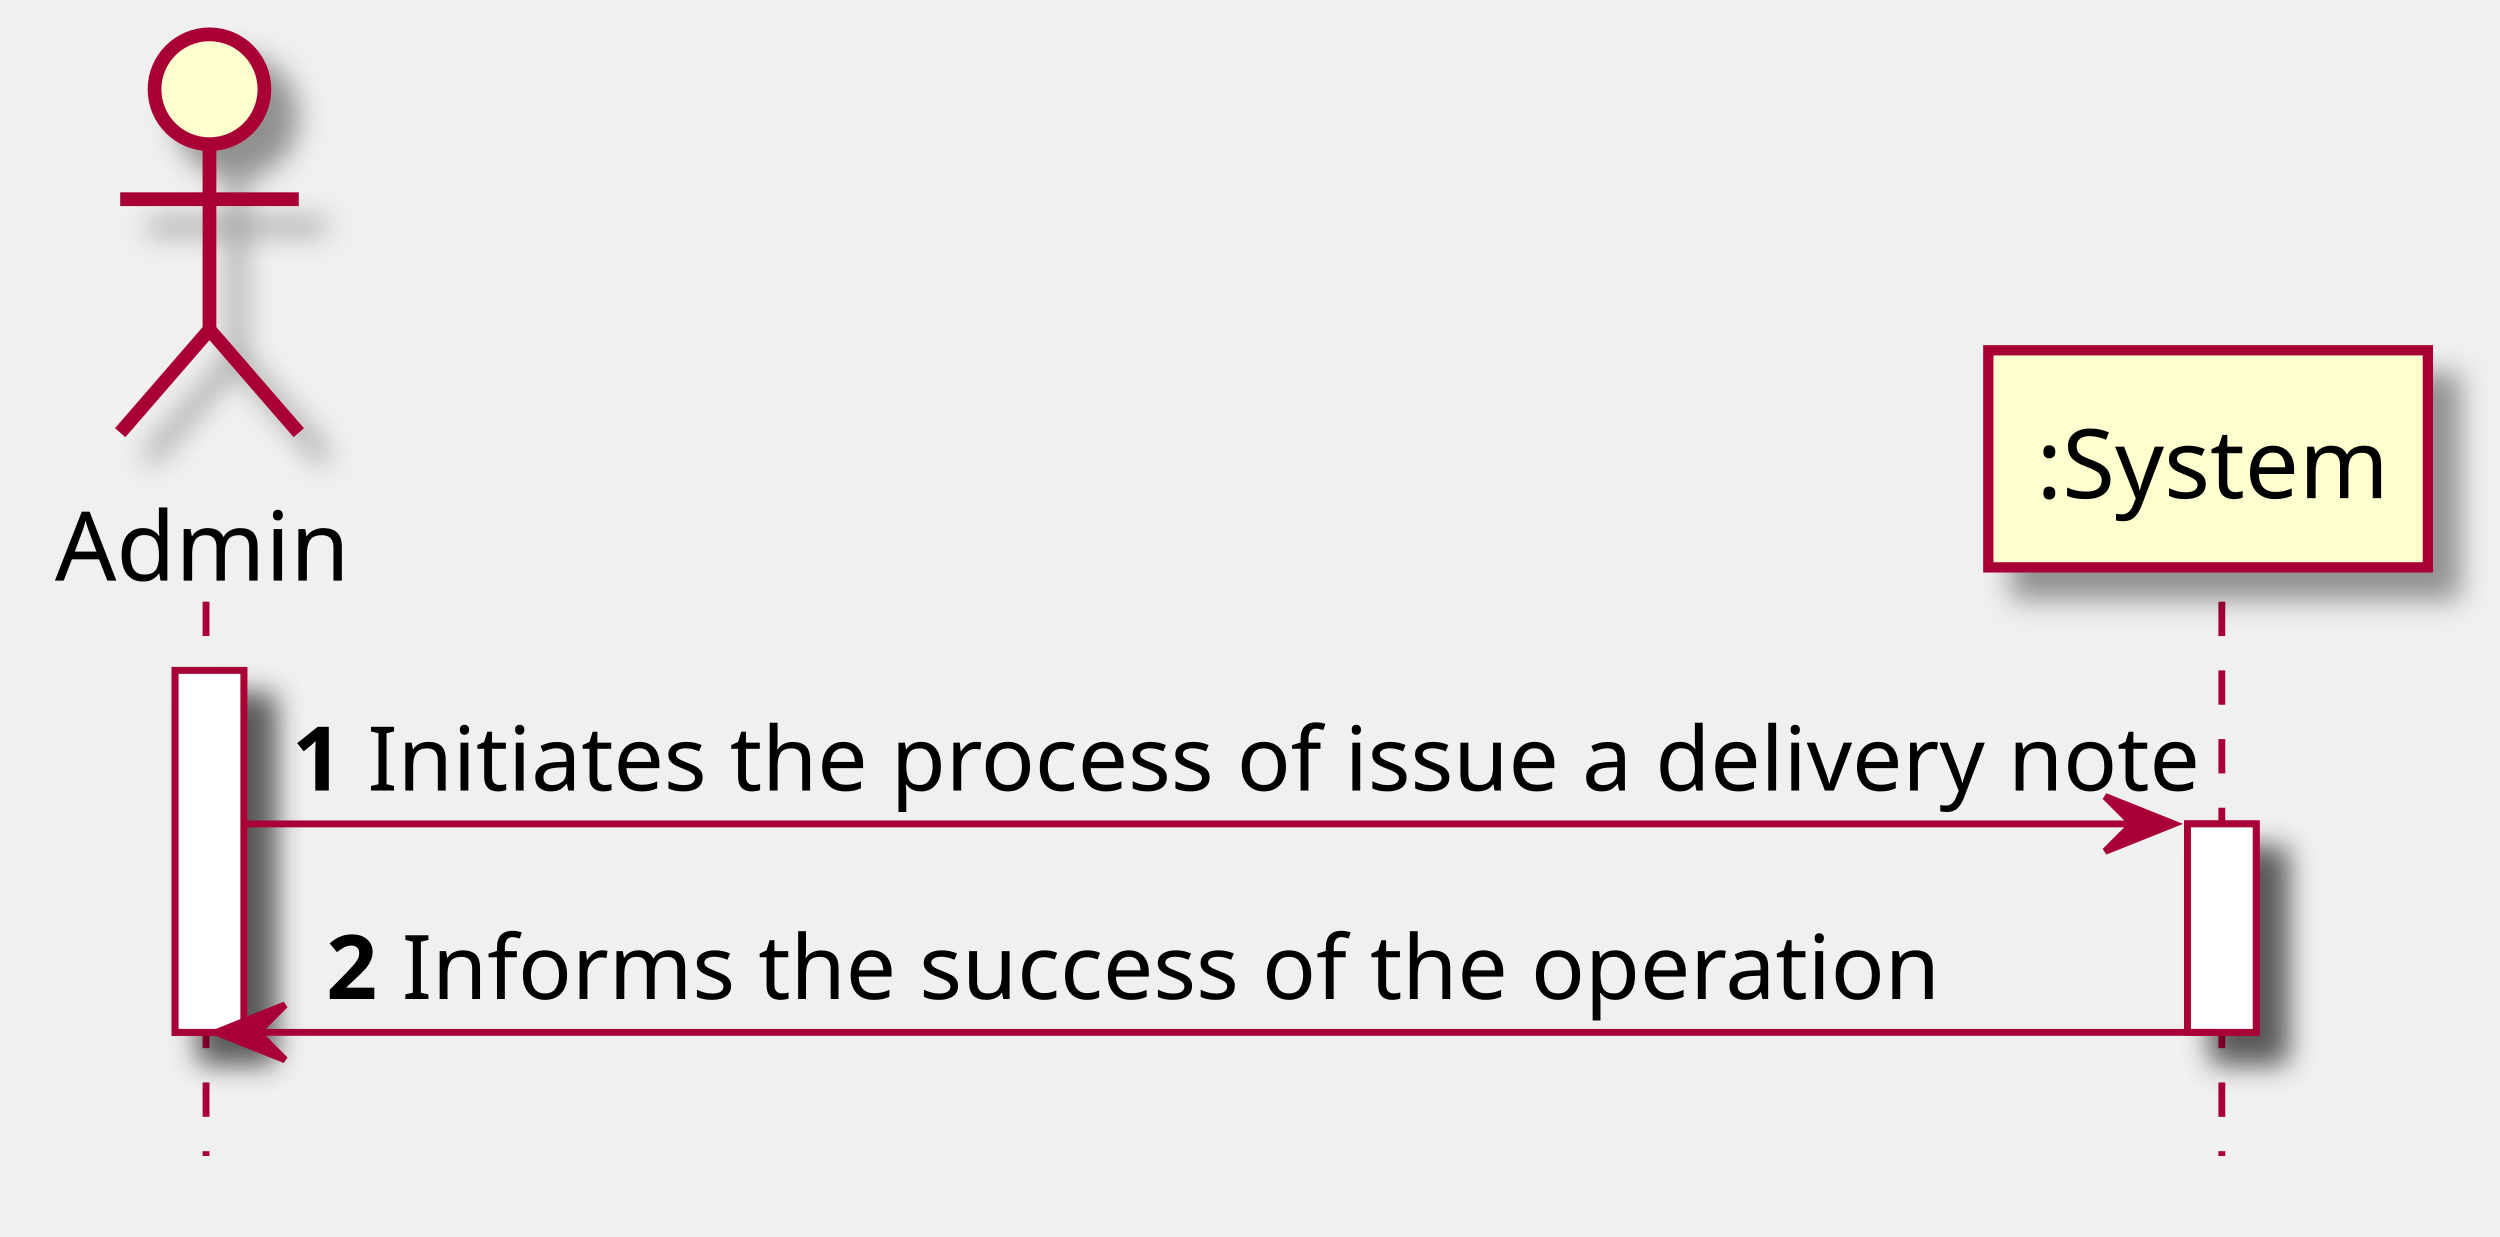
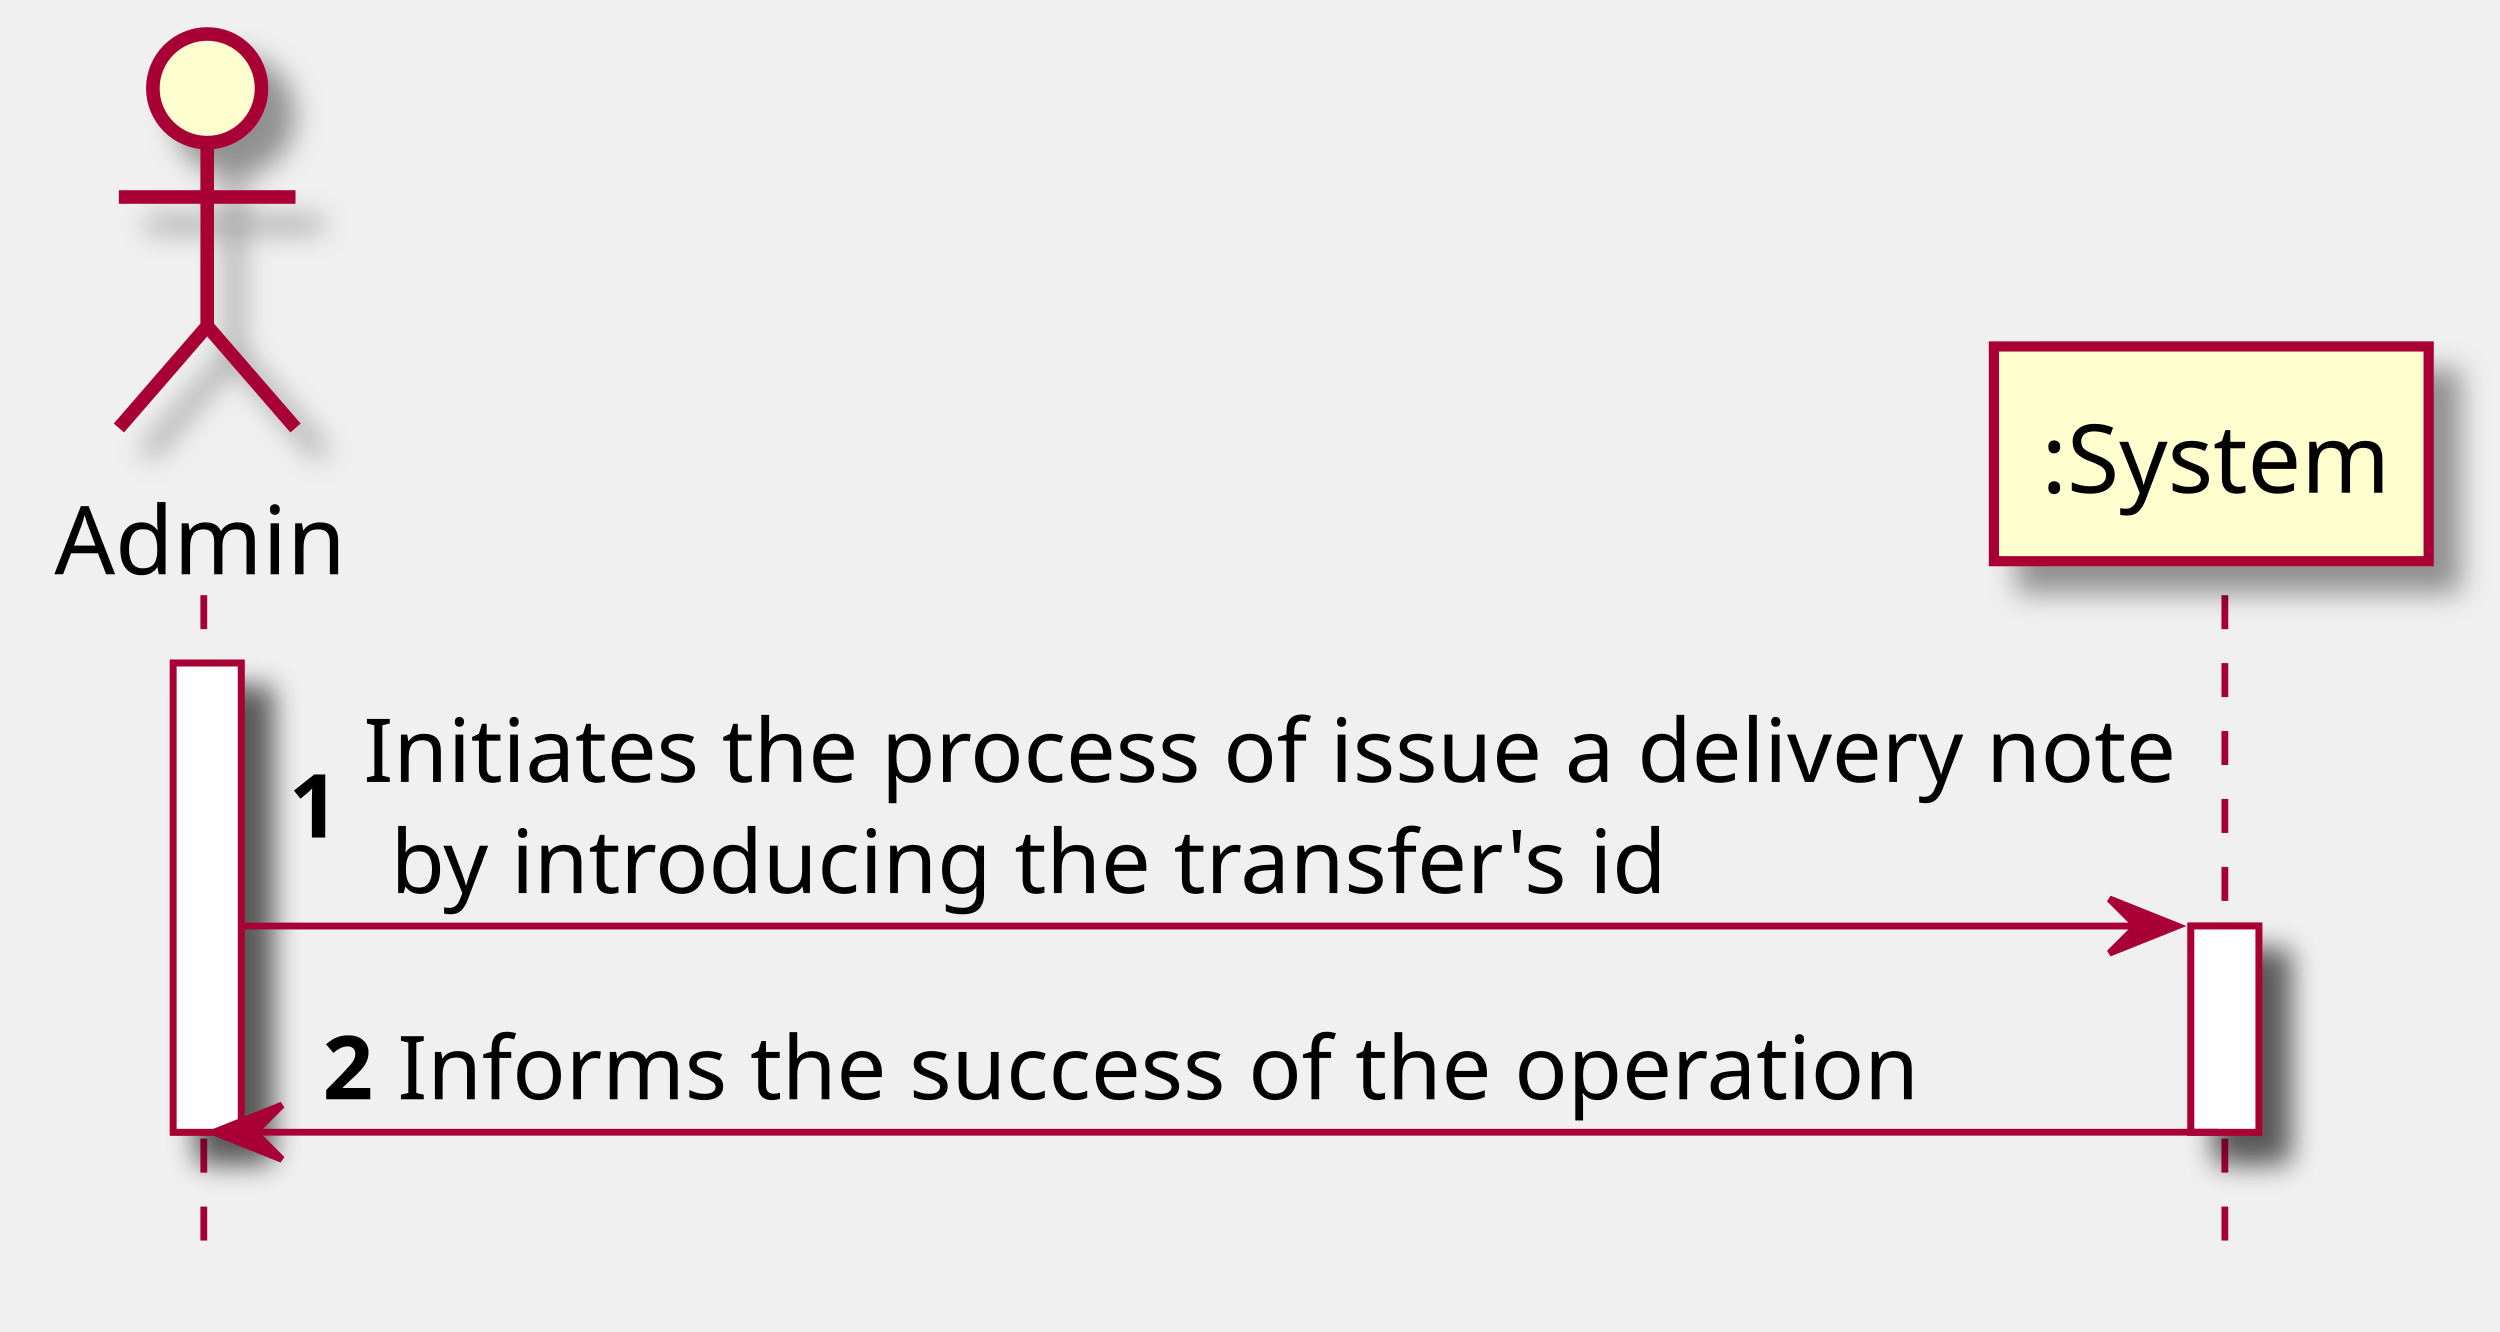
- <svg xmlns="http://www.w3.org/2000/svg" contentScriptType="application/ecmascript" contentStyleType="text/css" height="180px" preserveAspectRatio="none" style="width:364px;height:180px;" version="1.1" viewBox="0 0 364 180" width="364px" zoomAndPan="magnify">
+ <svg xmlns="http://www.w3.org/2000/svg" contentScriptType="application/ecmascript" contentStyleType="text/css" height="196px" preserveAspectRatio="none" style="width:368px;height:196px;" version="1.1" viewBox="0 0 368 196" width="368px" zoomAndPan="magnify">
  <defs>
-     <filter height="300%" id="fi2apmdz7fgaa" width="300%" x="-1" y="-1">
+     <filter height="300%" id="f5661rxoag01o" width="300%" x="-1" y="-1">
      <feGaussianBlur result="blurOut" stdDeviation="2.0" />
      <feColorMatrix in="blurOut" result="blurOut2" type="matrix" values="0 0 0 0 0 0 0 0 0 0 0 0 0 0 0 0 0 0 .4 0" />
      <feOffset dx="4.0" dy="4.0" in="blurOut2" result="blurOut3" />
      <feBlend in="SourceGraphic" in2="blurOut3" mode="normal" />
    </filter>
  </defs>
  <g>
-     <rect fill="#FFFFFF" filter="url(#fi2apmdz7fgaa)" height="52.703" style="stroke: #A80036; stroke-width: 1.0;" width="10" x="25.5" y="97.609" />
-     <rect fill="#FFFFFF" filter="url(#fi2apmdz7fgaa)" height="30.352" style="stroke: #A80036; stroke-width: 1.0;" width="10" x="318.5" y="119.961" />
-     <line style="stroke: #A80036; stroke-width: 1.0; stroke-dasharray: 5.0,5.0;" x1="30" x2="30" y1="87.609" y2="168.312" />
-     <line style="stroke: #A80036; stroke-width: 1.0; stroke-dasharray: 5.0,5.0;" x1="323.5" x2="323.5" y1="87.609" y2="168.312" />
+     <rect fill="#FFFFFF" filter="url(#f5661rxoag01o)" height="69.055" style="stroke: #A80036; stroke-width: 1.0;" width="10" x="25.5" y="97.609" />
+     <rect fill="#FFFFFF" filter="url(#f5661rxoag01o)" height="30.352" style="stroke: #A80036; stroke-width: 1.0;" width="10" x="322.5" y="136.312" />
+     <line style="stroke: #A80036; stroke-width: 1.0; stroke-dasharray: 5.0,5.0;" x1="30" x2="30" y1="87.609" y2="184.664" />
+     <line style="stroke: #A80036; stroke-width: 1.0; stroke-dasharray: 5.0,5.0;" x1="327.5" x2="327.5" y1="87.609" y2="184.664" />
    <text fill="#000000" font-family="sans-serif" font-size="14" lengthAdjust="spacingAndGlyphs" textLength="39" x="8" y="84.533">Admin</text>
-     <ellipse cx="30.5" cy="13" fill="#FEFECE" filter="url(#fi2apmdz7fgaa)" rx="8" ry="8" style="stroke: #A80036; stroke-width: 2.0;" />
-     <path d="M30.5,21 L30.5,48 M17.5,29 L43.5,29 M30.5,48 L17.5,63 M30.5,48 L43.5,63 " fill="none" filter="url(#fi2apmdz7fgaa)" style="stroke: #A80036; stroke-width: 2.0;" />
-     <rect fill="#FEFECE" filter="url(#fi2apmdz7fgaa)" height="31.609" style="stroke: #A80036; stroke-width: 1.5;" width="64" x="289.5" y="51" />
-     <text fill="#000000" font-family="sans-serif" font-size="14" lengthAdjust="spacingAndGlyphs" textLength="50" x="296.5" y="72.533">:System</text>
-     <rect fill="#FFFFFF" filter="url(#fi2apmdz7fgaa)" height="52.703" style="stroke: #A80036; stroke-width: 1.0;" width="10" x="25.5" y="97.609" />
-     <rect fill="#FFFFFF" filter="url(#fi2apmdz7fgaa)" height="30.352" style="stroke: #A80036; stroke-width: 1.0;" width="10" x="318.5" y="119.961" />
-     <polygon fill="#A80036" points="306.5,115.961,316.5,119.961,306.5,123.961,310.5,119.961" style="stroke: #A80036; stroke-width: 1.0;" />
-     <line style="stroke: #A80036; stroke-width: 1.0;" x1="35.5" x2="312.5" y1="119.961" y2="119.961" />
-     <text fill="#000000" font-family="sans-serif" font-size="13" font-weight="bold" lengthAdjust="spacingAndGlyphs" textLength="7" x="42.5" y="115.105">1</text>
+     <ellipse cx="30.5" cy="13" fill="#FEFECE" filter="url(#f5661rxoag01o)" rx="8" ry="8" style="stroke: #A80036; stroke-width: 2.0;" />
+     <path d="M30.5,21 L30.5,48 M17.5,29 L43.5,29 M30.5,48 L17.5,63 M30.5,48 L43.5,63 " fill="none" filter="url(#f5661rxoag01o)" style="stroke: #A80036; stroke-width: 2.0;" />
+     <rect fill="#FEFECE" filter="url(#f5661rxoag01o)" height="31.609" style="stroke: #A80036; stroke-width: 1.5;" width="64" x="293.5" y="51" />
+     <text fill="#000000" font-family="sans-serif" font-size="14" lengthAdjust="spacingAndGlyphs" textLength="50" x="300.5" y="72.533">:System</text>
+     <rect fill="#FFFFFF" filter="url(#f5661rxoag01o)" height="69.055" style="stroke: #A80036; stroke-width: 1.0;" width="10" x="25.5" y="97.609" />
+     <rect fill="#FFFFFF" filter="url(#f5661rxoag01o)" height="30.352" style="stroke: #A80036; stroke-width: 1.0;" width="10" x="322.5" y="136.312" />
+     <polygon fill="#A80036" points="310.5,132.312,320.5,136.312,310.5,140.312,314.5,136.312" style="stroke: #A80036; stroke-width: 1.0;" />
+     <line style="stroke: #A80036; stroke-width: 1.0;" x1="35.5" x2="316.5" y1="136.312" y2="136.312" />
+     <text fill="#000000" font-family="sans-serif" font-size="13" font-weight="bold" lengthAdjust="spacingAndGlyphs" textLength="7" x="42.5" y="123.28">1</text>
    <text fill="#000000" font-family="sans-serif" font-size="13" lengthAdjust="spacingAndGlyphs" textLength="253" x="53.5" y="115.105">Initiates the process of issue a delivery note</text>
-     <polygon fill="#A80036" points="41.5,146.312,31.5,150.312,41.5,154.312,37.5,150.312" style="stroke: #A80036; stroke-width: 1.0;" />
-     <line style="stroke: #A80036; stroke-width: 1.0;" x1="35.5" x2="322.5" y1="150.312" y2="150.312" />
-     <text fill="#000000" font-family="sans-serif" font-size="13" font-weight="bold" lengthAdjust="spacingAndGlyphs" textLength="7" x="47.5" y="145.456">2</text>
-     <text fill="#000000" font-family="sans-serif" font-size="13" lengthAdjust="spacingAndGlyphs" textLength="210" x="58.5" y="145.456">Informs the success of the operation</text>
+     <text fill="#000000" font-family="sans-serif" font-size="13" lengthAdjust="spacingAndGlyphs" textLength="173" x="57.5" y="131.456">by introducing the transfer's id</text>
+     <polygon fill="#A80036" points="41.5,162.664,31.5,166.664,41.5,170.664,37.5,166.664" style="stroke: #A80036; stroke-width: 1.0;" />
+     <line style="stroke: #A80036; stroke-width: 1.0;" x1="35.5" x2="326.5" y1="166.664" y2="166.664" />
+     <text fill="#000000" font-family="sans-serif" font-size="13" font-weight="bold" lengthAdjust="spacingAndGlyphs" textLength="7" x="47.5" y="161.808">2</text>
+     <text fill="#000000" font-family="sans-serif" font-size="13" lengthAdjust="spacingAndGlyphs" textLength="210" x="58.5" y="161.808">Informs the success of the operation</text>
  </g>
</svg>
